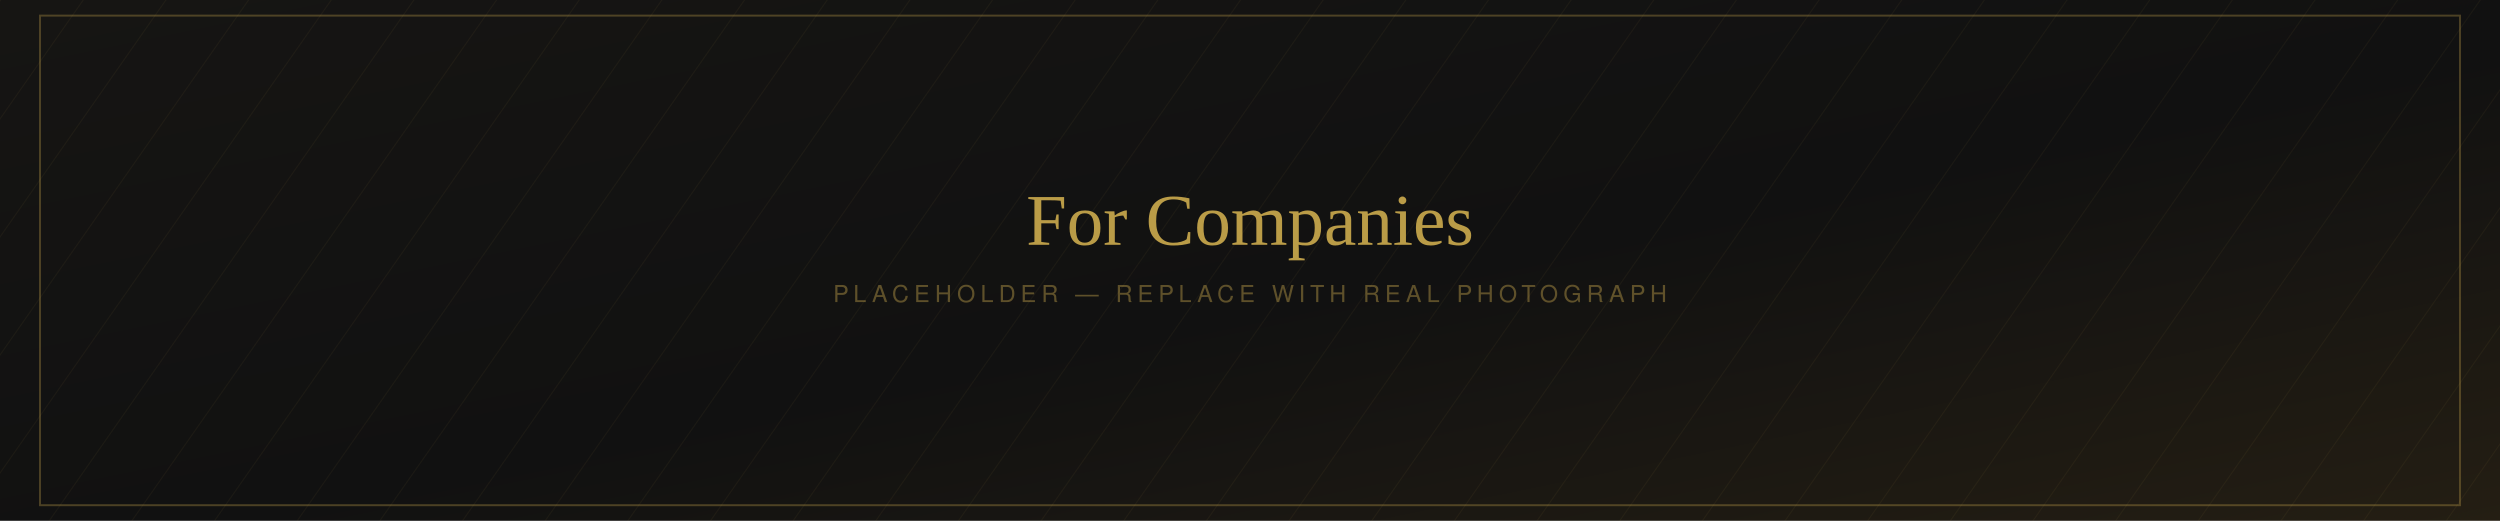
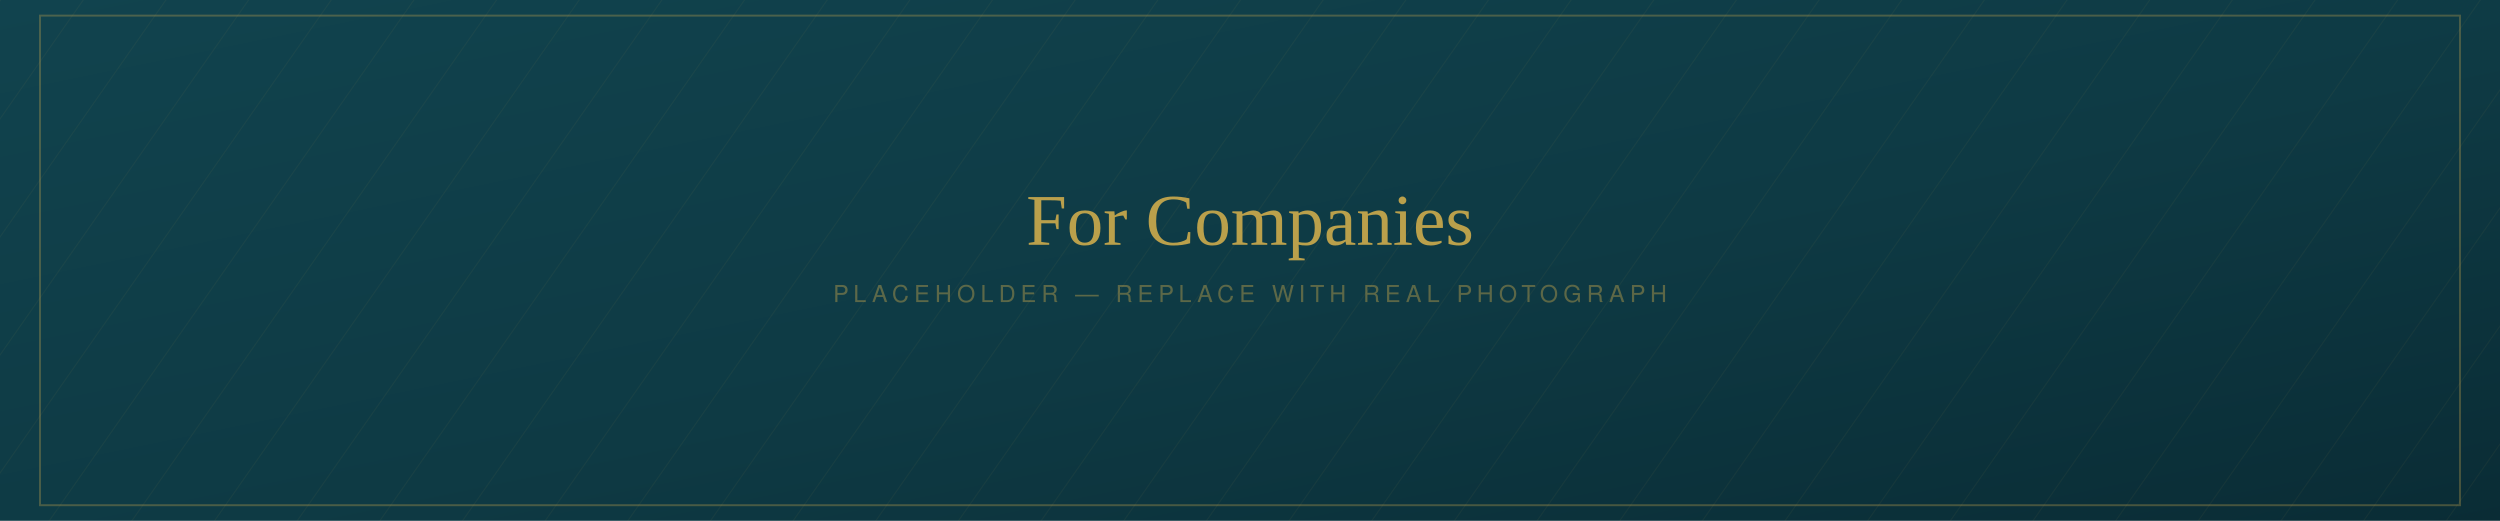
<svg xmlns="http://www.w3.org/2000/svg" viewBox="0 0 1920 400" preserveAspectRatio="xMidYMid slice">
  <defs>
    <linearGradient id="g" x1="0" y1="0" x2="1" y2="1">
-       <stop offset="0%" stop-color="#161513" />
-       <stop offset="55%" stop-color="#111111" />
-       <stop offset="100%" stop-color="#241E13" />
+       <stop offset="0%" stop-color="#11434E" />
+       <stop offset="55%" stop-color="#0E3A44" />
+       <stop offset="100%" stop-color="#0A2C35" />
    </linearGradient>
    <pattern id="p" width="52" height="52" patternUnits="userSpaceOnUse" patternTransform="rotate(35)">
      <line x1="0" y1="0" x2="0" y2="52" stroke="#C9A84C" stroke-width="0.7" opacity="0.12" />
    </pattern>
  </defs>
  <rect width="100%" height="100%" fill="url(#g)" />
  <rect width="100%" height="100%" fill="url(#p)" />
  <rect x="1.6%" y="3%" width="96.8%" height="94%" fill="none" stroke="#C9A84C" stroke-width="1.5" opacity="0.32" />
  <text x="50%" y="47%" text-anchor="middle" font-family="Georgia, 'Times New Roman', serif" font-size="56" fill="#C9A84C" opacity="0.92">For Companies</text>
  <text x="50%" y="47%" dy="44" text-anchor="middle" font-family="Helvetica, Arial, sans-serif" font-size="18" letter-spacing="4" fill="#C9A84C" opacity="0.42">PLACEHOLDER — REPLACE WITH REAL PHOTOGRAPH</text>
</svg>
